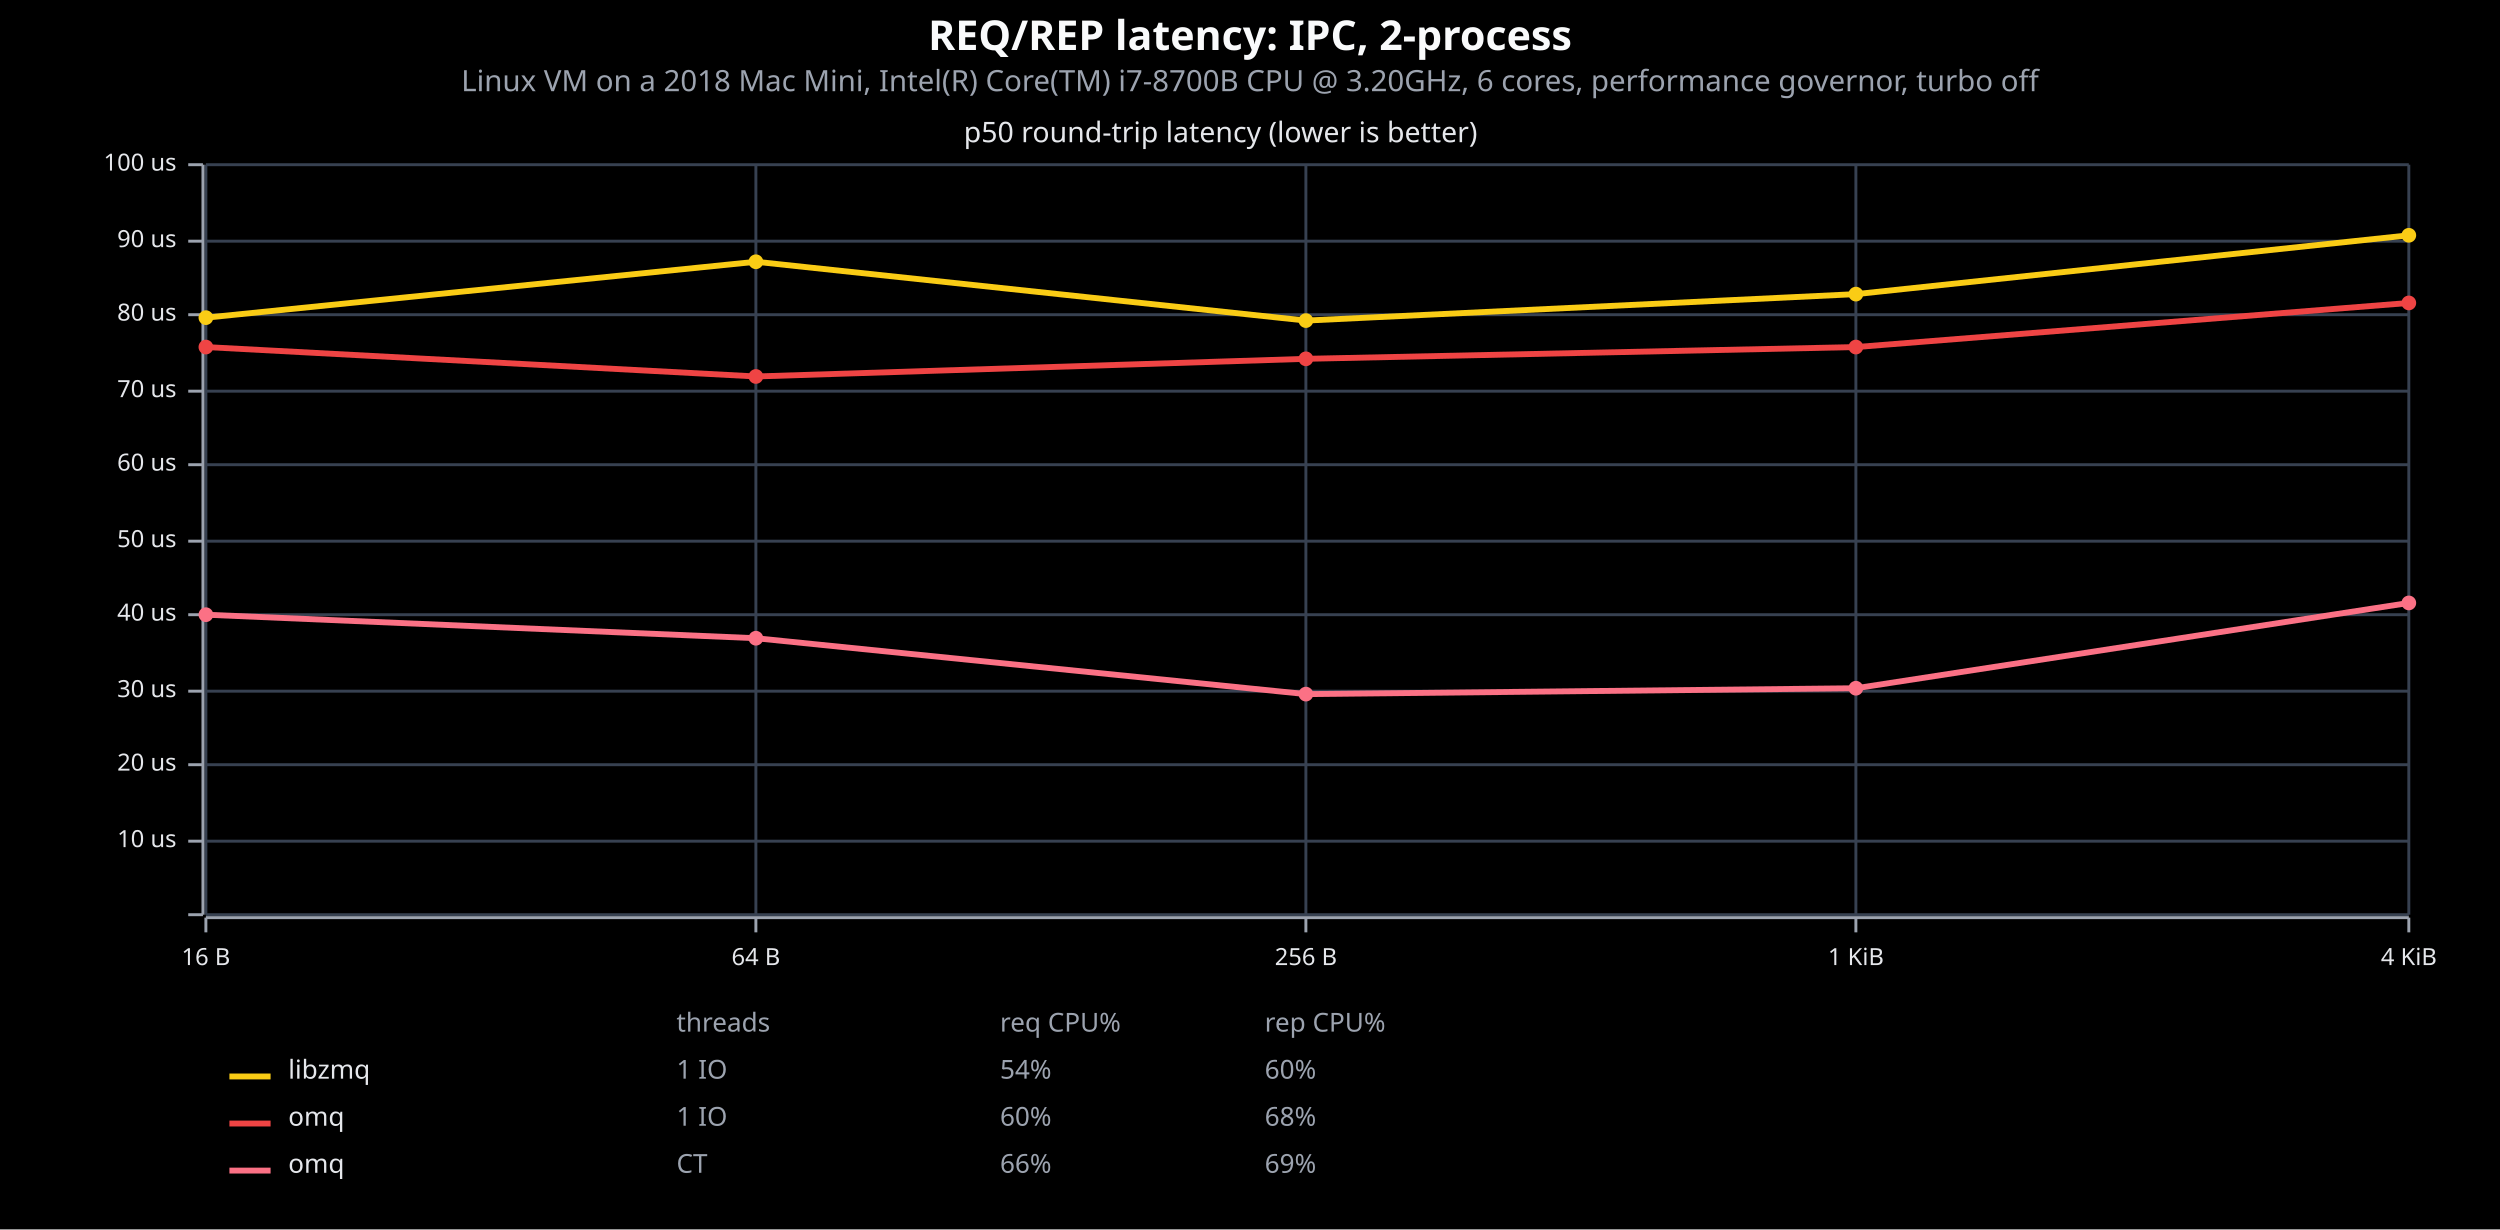
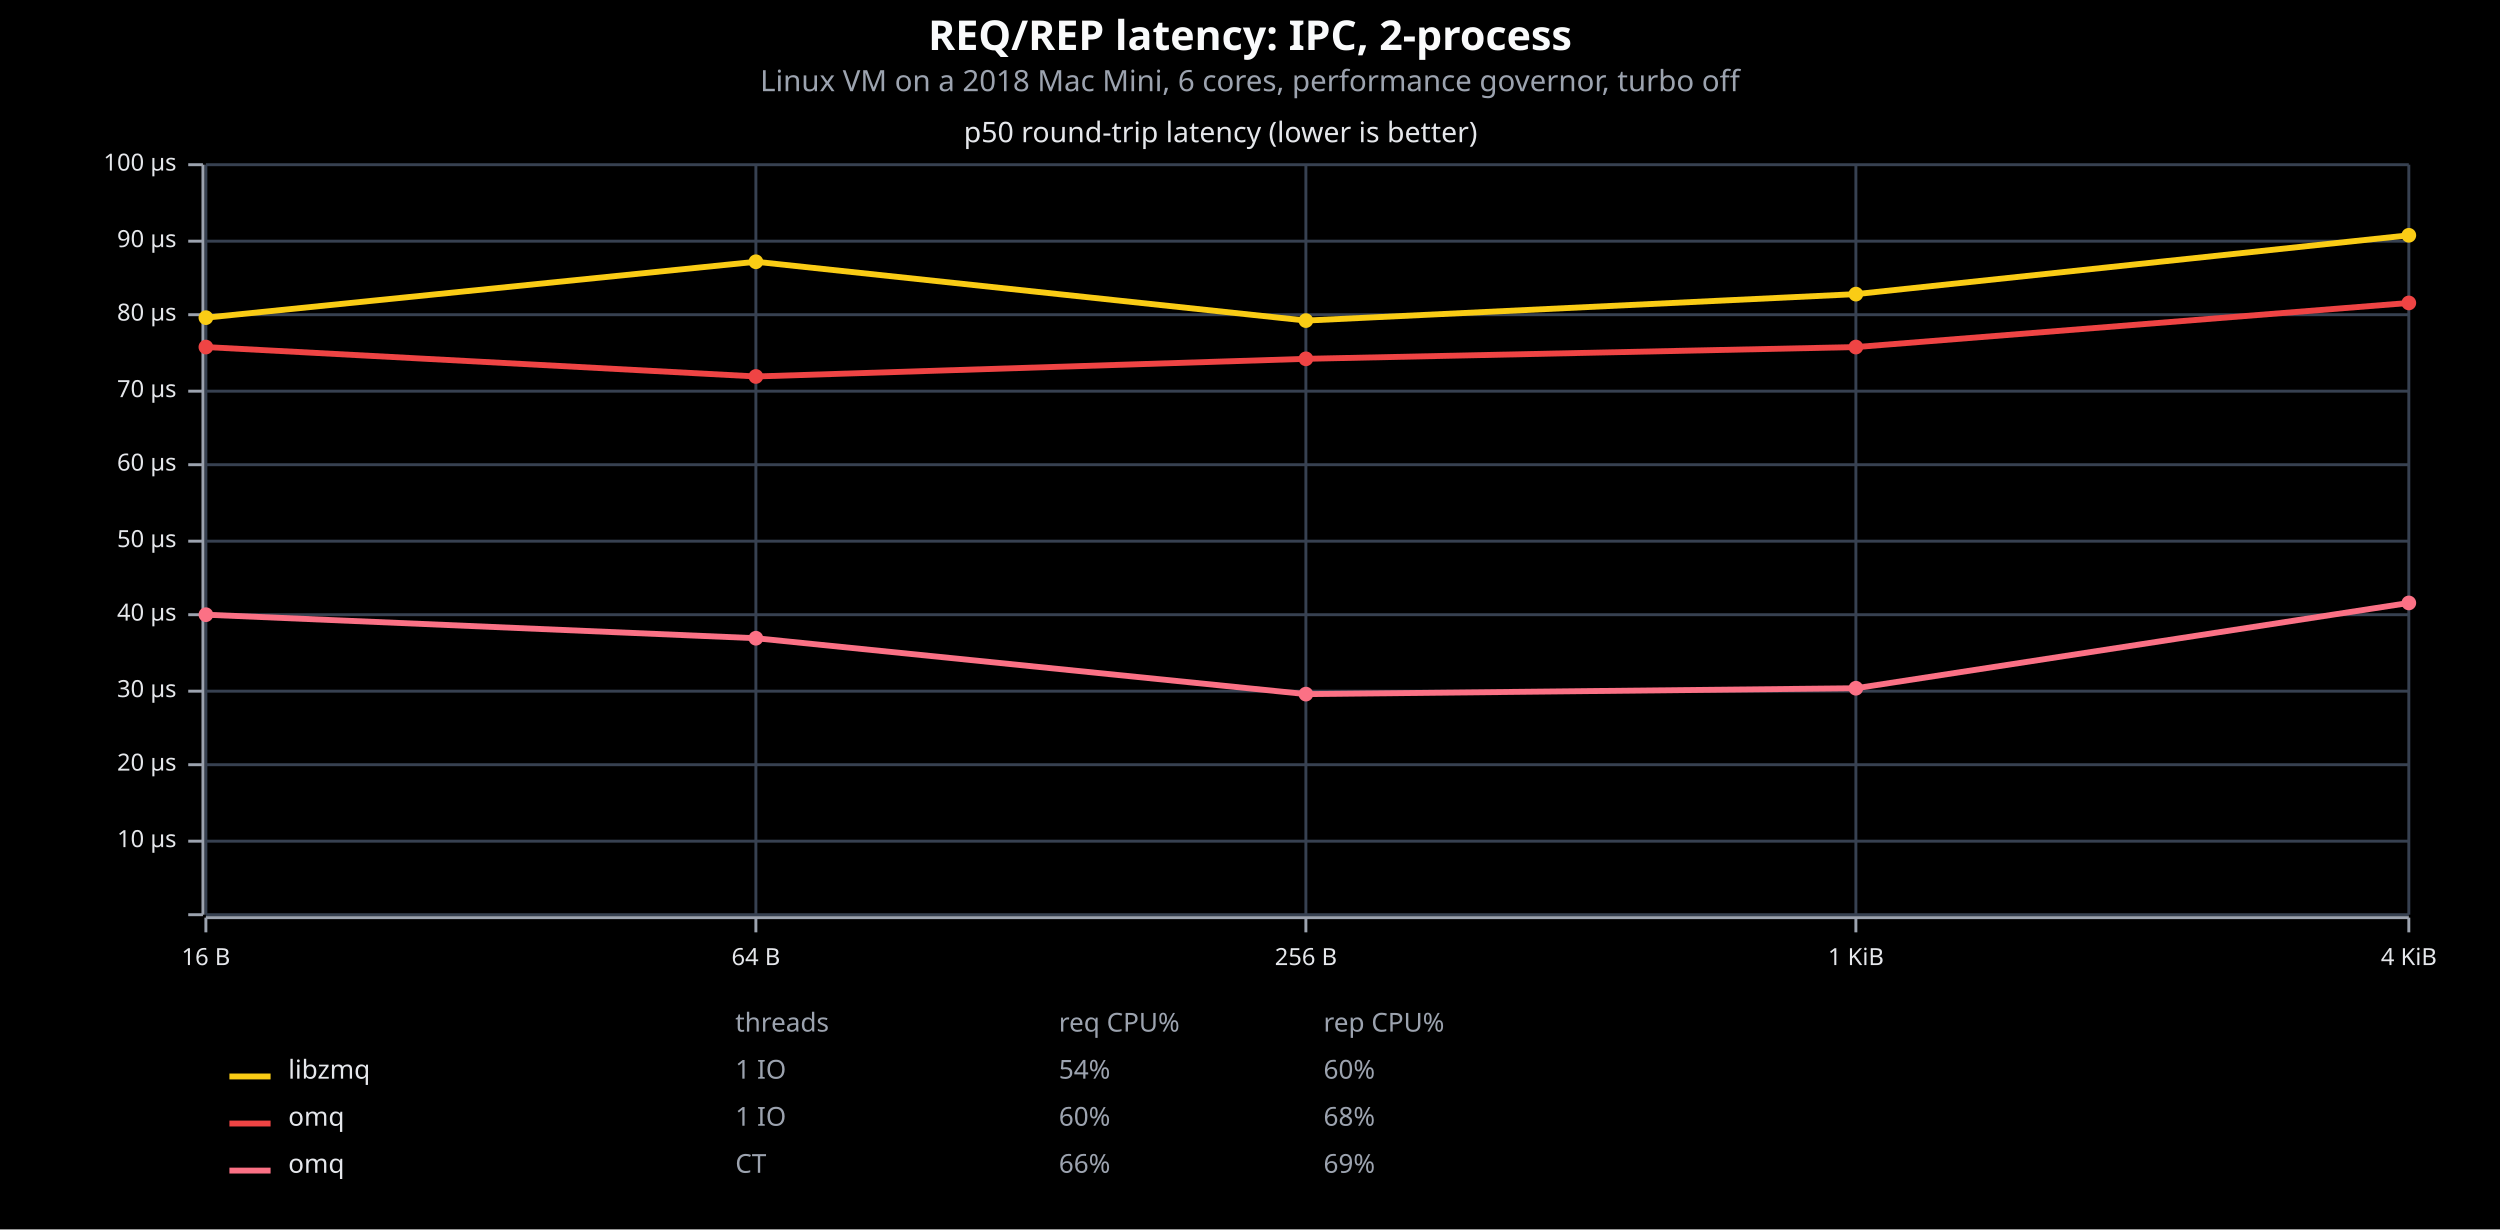
<svg xmlns="http://www.w3.org/2000/svg" viewBox="0 0 850 418" font-family="system-ui, -apple-system, sans-serif">
  <rect x="0" y="0" width="850" height="418" opacity="1" fill="#000000" stroke="none" />
  <text x="425" y="17" text-anchor="middle" font-family="sans-serif" font-size="14" font-weight="bold" fill="#F9FAFB">REQ/REP latency: IPC, 2-process</text>
-   <text x="425" y="31" text-anchor="middle" font-family="sans-serif" font-size="10" fill="#9CA3AF">Linux VM on a 2018 Mac Mini, Intel(R) Core(TM) i7-8700B CPU @ 3.20GHz, 6 cores, performance governor, turbo off</text>
+   <text x="425" y="31" text-anchor="middle" font-family="sans-serif" font-size="10" fill="#9CA3AF">Linux VM on a 2018 Mac Mini, 6 cores, performance governor, turbo off</text>
  <text x="415" y="41" dy="0.76em" text-anchor="middle" font-family="sans-serif" font-size="9.677" opacity="1" fill="#E5E7EB">
p50 round-trip latency (lower is better)
</text>
  <line opacity="1" stroke="#374151" stroke-width="1" x1="70" y1="311" x2="70" y2="56" />
  <line opacity="1" stroke="#374151" stroke-width="1" x1="257" y1="311" x2="257" y2="56" />
  <line opacity="1" stroke="#374151" stroke-width="1" x1="444" y1="311" x2="444" y2="56" />
  <line opacity="1" stroke="#374151" stroke-width="1" x1="631" y1="311" x2="631" y2="56" />
  <line opacity="1" stroke="#374151" stroke-width="1" x1="819" y1="311" x2="819" y2="56" />
  <line opacity="1" stroke="#374151" stroke-width="1" x1="70" y1="311" x2="819" y2="311" />
  <line opacity="1" stroke="#374151" stroke-width="1" x1="70" y1="286" x2="819" y2="286" />
  <line opacity="1" stroke="#374151" stroke-width="1" x1="70" y1="260" x2="819" y2="260" />
  <line opacity="1" stroke="#374151" stroke-width="1" x1="70" y1="235" x2="819" y2="235" />
  <line opacity="1" stroke="#374151" stroke-width="1" x1="70" y1="209" x2="819" y2="209" />
  <line opacity="1" stroke="#374151" stroke-width="1" x1="70" y1="184" x2="819" y2="184" />
  <line opacity="1" stroke="#374151" stroke-width="1" x1="70" y1="158" x2="819" y2="158" />
  <line opacity="1" stroke="#374151" stroke-width="1" x1="70" y1="133" x2="819" y2="133" />
  <line opacity="1" stroke="#374151" stroke-width="1" x1="70" y1="107" x2="819" y2="107" />
  <line opacity="1" stroke="#374151" stroke-width="1" x1="70" y1="82" x2="819" y2="82" />
  <line opacity="1" stroke="#374151" stroke-width="1" x1="70" y1="56" x2="819" y2="56" />
  <polyline fill="none" opacity="1" stroke="#9CA3AF" stroke-width="1" points="69,56 69,311 " />
  <text x="60" y="311" dy="0.5ex" text-anchor="end" font-family="sans-serif" font-size="8.065" opacity="1" fill="#E5E7EB">

</text>
  <polyline fill="none" opacity="1" stroke="#9CA3AF" stroke-width="1" points="64,311 69,311 " />
  <text x="60" y="286" dy="0.5ex" text-anchor="end" font-family="sans-serif" font-size="8.065" opacity="1" fill="#E5E7EB">
- 10 us
+ 10 μs
</text>
  <polyline fill="none" opacity="1" stroke="#9CA3AF" stroke-width="1" points="64,286 69,286 " />
  <text x="60" y="260" dy="0.5ex" text-anchor="end" font-family="sans-serif" font-size="8.065" opacity="1" fill="#E5E7EB">
- 20 us
+ 20 μs
</text>
  <polyline fill="none" opacity="1" stroke="#9CA3AF" stroke-width="1" points="64,260 69,260 " />
  <text x="60" y="235" dy="0.5ex" text-anchor="end" font-family="sans-serif" font-size="8.065" opacity="1" fill="#E5E7EB">
- 30 us
+ 30 μs
</text>
  <polyline fill="none" opacity="1" stroke="#9CA3AF" stroke-width="1" points="64,235 69,235 " />
  <text x="60" y="209" dy="0.5ex" text-anchor="end" font-family="sans-serif" font-size="8.065" opacity="1" fill="#E5E7EB">
- 40 us
+ 40 μs
</text>
  <polyline fill="none" opacity="1" stroke="#9CA3AF" stroke-width="1" points="64,209 69,209 " />
  <text x="60" y="184" dy="0.5ex" text-anchor="end" font-family="sans-serif" font-size="8.065" opacity="1" fill="#E5E7EB">
- 50 us
+ 50 μs
</text>
  <polyline fill="none" opacity="1" stroke="#9CA3AF" stroke-width="1" points="64,184 69,184 " />
  <text x="60" y="158" dy="0.5ex" text-anchor="end" font-family="sans-serif" font-size="8.065" opacity="1" fill="#E5E7EB">
- 60 us
+ 60 μs
</text>
  <polyline fill="none" opacity="1" stroke="#9CA3AF" stroke-width="1" points="64,158 69,158 " />
  <text x="60" y="133" dy="0.5ex" text-anchor="end" font-family="sans-serif" font-size="8.065" opacity="1" fill="#E5E7EB">
- 70 us
+ 70 μs
</text>
  <polyline fill="none" opacity="1" stroke="#9CA3AF" stroke-width="1" points="64,133 69,133 " />
  <text x="60" y="107" dy="0.5ex" text-anchor="end" font-family="sans-serif" font-size="8.065" opacity="1" fill="#E5E7EB">
- 80 us
+ 80 μs
</text>
  <polyline fill="none" opacity="1" stroke="#9CA3AF" stroke-width="1" points="64,107 69,107 " />
  <text x="60" y="82" dy="0.5ex" text-anchor="end" font-family="sans-serif" font-size="8.065" opacity="1" fill="#E5E7EB">
- 90 us
+ 90 μs
</text>
  <polyline fill="none" opacity="1" stroke="#9CA3AF" stroke-width="1" points="64,82 69,82 " />
  <text x="60" y="56" dy="0.5ex" text-anchor="end" font-family="sans-serif" font-size="8.065" opacity="1" fill="#E5E7EB">
- 100 us
+ 100 μs
</text>
  <polyline fill="none" opacity="1" stroke="#9CA3AF" stroke-width="1" points="64,56 69,56 " />
  <polyline fill="none" opacity="1" stroke="#9CA3AF" stroke-width="1" points="70,312 819,312 " />
  <text x="70" y="322" dy="0.76em" text-anchor="middle" font-family="sans-serif" font-size="8.065" opacity="1" fill="#E5E7EB">
16 B
</text>
  <polyline fill="none" opacity="1" stroke="#9CA3AF" stroke-width="1" points="70,312 70,317 " />
  <text x="257" y="322" dy="0.76em" text-anchor="middle" font-family="sans-serif" font-size="8.065" opacity="1" fill="#E5E7EB">
64 B
</text>
  <polyline fill="none" opacity="1" stroke="#9CA3AF" stroke-width="1" points="257,312 257,317 " />
  <text x="444" y="322" dy="0.76em" text-anchor="middle" font-family="sans-serif" font-size="8.065" opacity="1" fill="#E5E7EB">
256 B
</text>
  <polyline fill="none" opacity="1" stroke="#9CA3AF" stroke-width="1" points="444,312 444,317 " />
  <text x="631" y="322" dy="0.76em" text-anchor="middle" font-family="sans-serif" font-size="8.065" opacity="1" fill="#E5E7EB">
1 KiB
</text>
  <polyline fill="none" opacity="1" stroke="#9CA3AF" stroke-width="1" points="631,312 631,317 " />
  <text x="819" y="322" dy="0.76em" text-anchor="middle" font-family="sans-serif" font-size="8.065" opacity="1" fill="#E5E7EB">
4 KiB
</text>
  <polyline fill="none" opacity="1" stroke="#9CA3AF" stroke-width="1" points="819,312 819,317 " />
  <polyline fill="none" opacity="1" stroke="#FB7185" stroke-width="2" points="70,209 257,217 444,236 631,234 819,205 " />
  <circle cx="70" cy="209" r="2.5" opacity="1" fill="#FB7185" stroke="none" stroke-width="1" />
  <circle cx="257" cy="217" r="2.5" opacity="1" fill="#FB7185" stroke="none" stroke-width="1" />
  <circle cx="444" cy="236" r="2.5" opacity="1" fill="#FB7185" stroke="none" stroke-width="1" />
  <circle cx="631" cy="234" r="2.5" opacity="1" fill="#FB7185" stroke="none" stroke-width="1" />
  <circle cx="819" cy="205" r="2.5" opacity="1" fill="#FB7185" stroke="none" stroke-width="1" />
  <polyline fill="none" opacity="1" stroke="#EF4444" stroke-width="2" points="70,118 257,128 444,122 631,118 819,103 " />
  <circle cx="70" cy="118" r="2.5" opacity="1" fill="#EF4444" stroke="none" stroke-width="1" />
  <circle cx="257" cy="128" r="2.5" opacity="1" fill="#EF4444" stroke="none" stroke-width="1" />
  <circle cx="444" cy="122" r="2.5" opacity="1" fill="#EF4444" stroke="none" stroke-width="1" />
  <circle cx="631" cy="118" r="2.5" opacity="1" fill="#EF4444" stroke="none" stroke-width="1" />
  <circle cx="819" cy="103" r="2.5" opacity="1" fill="#EF4444" stroke="none" stroke-width="1" />
  <polyline fill="none" opacity="1" stroke="#FACC15" stroke-width="2" points="70,108 257,89 444,109 631,100 819,80 " />
  <circle cx="70" cy="108" r="2.5" opacity="1" fill="#FACC15" stroke="none" stroke-width="1" />
  <circle cx="257" cy="89" r="2.5" opacity="1" fill="#FACC15" stroke="none" stroke-width="1" />
  <circle cx="444" cy="109" r="2.5" opacity="1" fill="#FACC15" stroke="none" stroke-width="1" />
  <circle cx="631" cy="100" r="2.5" opacity="1" fill="#FACC15" stroke="none" stroke-width="1" />
  <circle cx="819" cy="80" r="2.5" opacity="1" fill="#FACC15" stroke="none" stroke-width="1" />
-   <text x="230" y="344" dy="0.76em" text-anchor="start" font-family="sans-serif" font-size="8.871" opacity="1" fill="#9CA3AF">
+   <text x="250" y="344" dy="0.76em" text-anchor="start" font-family="sans-serif" font-size="8.871" opacity="1" fill="#9CA3AF">
threads
</text>
-   <text x="340" y="344" dy="0.76em" text-anchor="start" font-family="sans-serif" font-size="8.871" opacity="1" fill="#9CA3AF">
+   <text x="360" y="344" dy="0.76em" text-anchor="start" font-family="sans-serif" font-size="8.871" opacity="1" fill="#9CA3AF">
req CPU%
</text>
-   <text x="430" y="344" dy="0.76em" text-anchor="start" font-family="sans-serif" font-size="8.871" opacity="1" fill="#9CA3AF">
+   <text x="450" y="344" dy="0.76em" text-anchor="start" font-family="sans-serif" font-size="8.871" opacity="1" fill="#9CA3AF">
rep CPU%
</text>
  <polyline fill="none" opacity="1" stroke="#FACC15" stroke-width="2" points="78,366 92,366 " />
  <text x="98" y="360" dy="0.76em" text-anchor="start" font-family="sans-serif" font-size="8.871" opacity="1" fill="#E5E7EB">
libzmq
</text>
-   <text x="230" y="360" dy="0.76em" text-anchor="start" font-family="sans-serif" font-size="8.871" opacity="1" fill="#9CA3AF">
+   <text x="250" y="360" dy="0.76em" text-anchor="start" font-family="sans-serif" font-size="8.871" opacity="1" fill="#9CA3AF">
1 IO
</text>
-   <text x="340" y="360" dy="0.76em" text-anchor="start" font-family="sans-serif" font-size="8.871" opacity="1" fill="#9CA3AF">
+   <text x="360" y="360" dy="0.76em" text-anchor="start" font-family="sans-serif" font-size="8.871" opacity="1" fill="#9CA3AF">
54%
</text>
-   <text x="430" y="360" dy="0.76em" text-anchor="start" font-family="sans-serif" font-size="8.871" opacity="1" fill="#9CA3AF">
+   <text x="450" y="360" dy="0.76em" text-anchor="start" font-family="sans-serif" font-size="8.871" opacity="1" fill="#9CA3AF">
60%
</text>
  <polyline fill="none" opacity="1" stroke="#EF4444" stroke-width="2" points="78,382 92,382 " />
  <text x="98" y="376" dy="0.76em" text-anchor="start" font-family="sans-serif" font-size="8.871" opacity="1" fill="#E5E7EB">
omq
</text>
-   <text x="230" y="376" dy="0.76em" text-anchor="start" font-family="sans-serif" font-size="8.871" opacity="1" fill="#9CA3AF">
+   <text x="250" y="376" dy="0.76em" text-anchor="start" font-family="sans-serif" font-size="8.871" opacity="1" fill="#9CA3AF">
1 IO
</text>
-   <text x="340" y="376" dy="0.76em" text-anchor="start" font-family="sans-serif" font-size="8.871" opacity="1" fill="#9CA3AF">
+   <text x="360" y="376" dy="0.76em" text-anchor="start" font-family="sans-serif" font-size="8.871" opacity="1" fill="#9CA3AF">
60%
</text>
-   <text x="430" y="376" dy="0.76em" text-anchor="start" font-family="sans-serif" font-size="8.871" opacity="1" fill="#9CA3AF">
+   <text x="450" y="376" dy="0.76em" text-anchor="start" font-family="sans-serif" font-size="8.871" opacity="1" fill="#9CA3AF">
68%
</text>
  <polyline fill="none" opacity="1" stroke="#FB7185" stroke-width="2" points="78,398 92,398 " />
  <text x="98" y="392" dy="0.76em" text-anchor="start" font-family="sans-serif" font-size="8.871" opacity="1" fill="#E5E7EB">
omq
</text>
-   <text x="230" y="392" dy="0.76em" text-anchor="start" font-family="sans-serif" font-size="8.871" opacity="1" fill="#9CA3AF">
+   <text x="250" y="392" dy="0.76em" text-anchor="start" font-family="sans-serif" font-size="8.871" opacity="1" fill="#9CA3AF">
CT
</text>
-   <text x="340" y="392" dy="0.76em" text-anchor="start" font-family="sans-serif" font-size="8.871" opacity="1" fill="#9CA3AF">
+   <text x="360" y="392" dy="0.76em" text-anchor="start" font-family="sans-serif" font-size="8.871" opacity="1" fill="#9CA3AF">
66%
</text>
-   <text x="430" y="392" dy="0.76em" text-anchor="start" font-family="sans-serif" font-size="8.871" opacity="1" fill="#9CA3AF">
+   <text x="450" y="392" dy="0.76em" text-anchor="start" font-family="sans-serif" font-size="8.871" opacity="1" fill="#9CA3AF">
69%
</text>
</svg>
